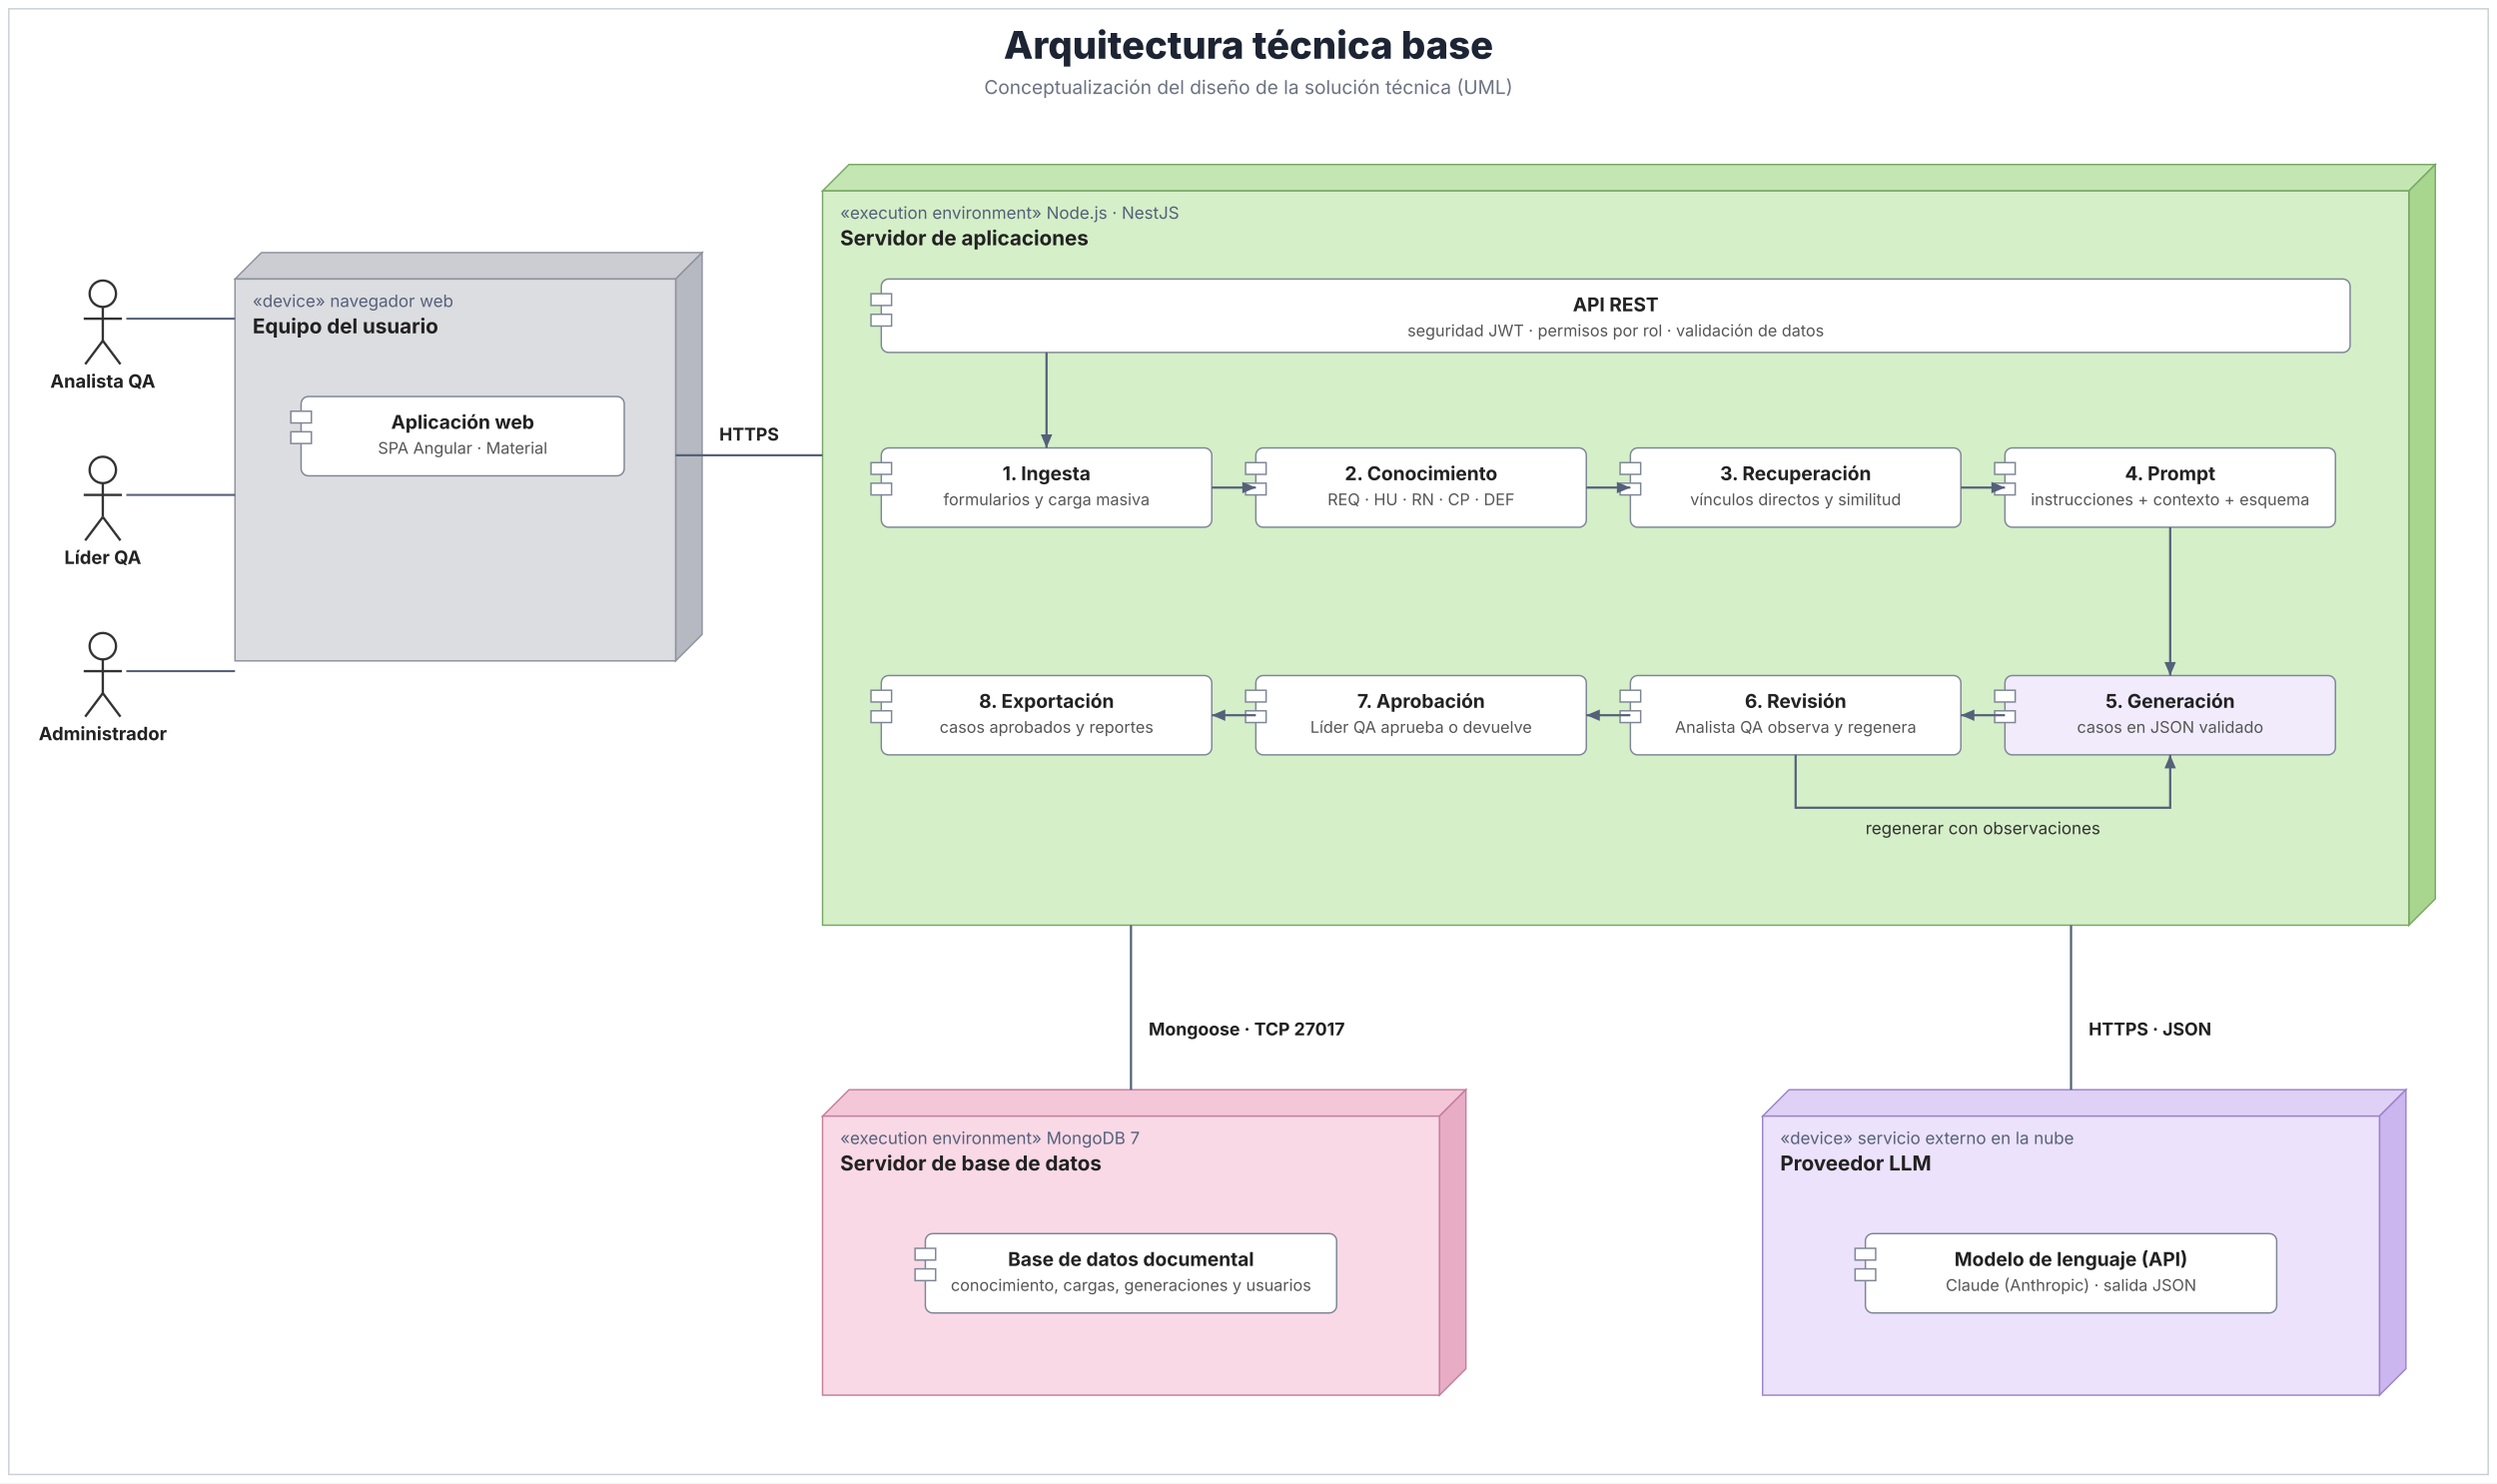
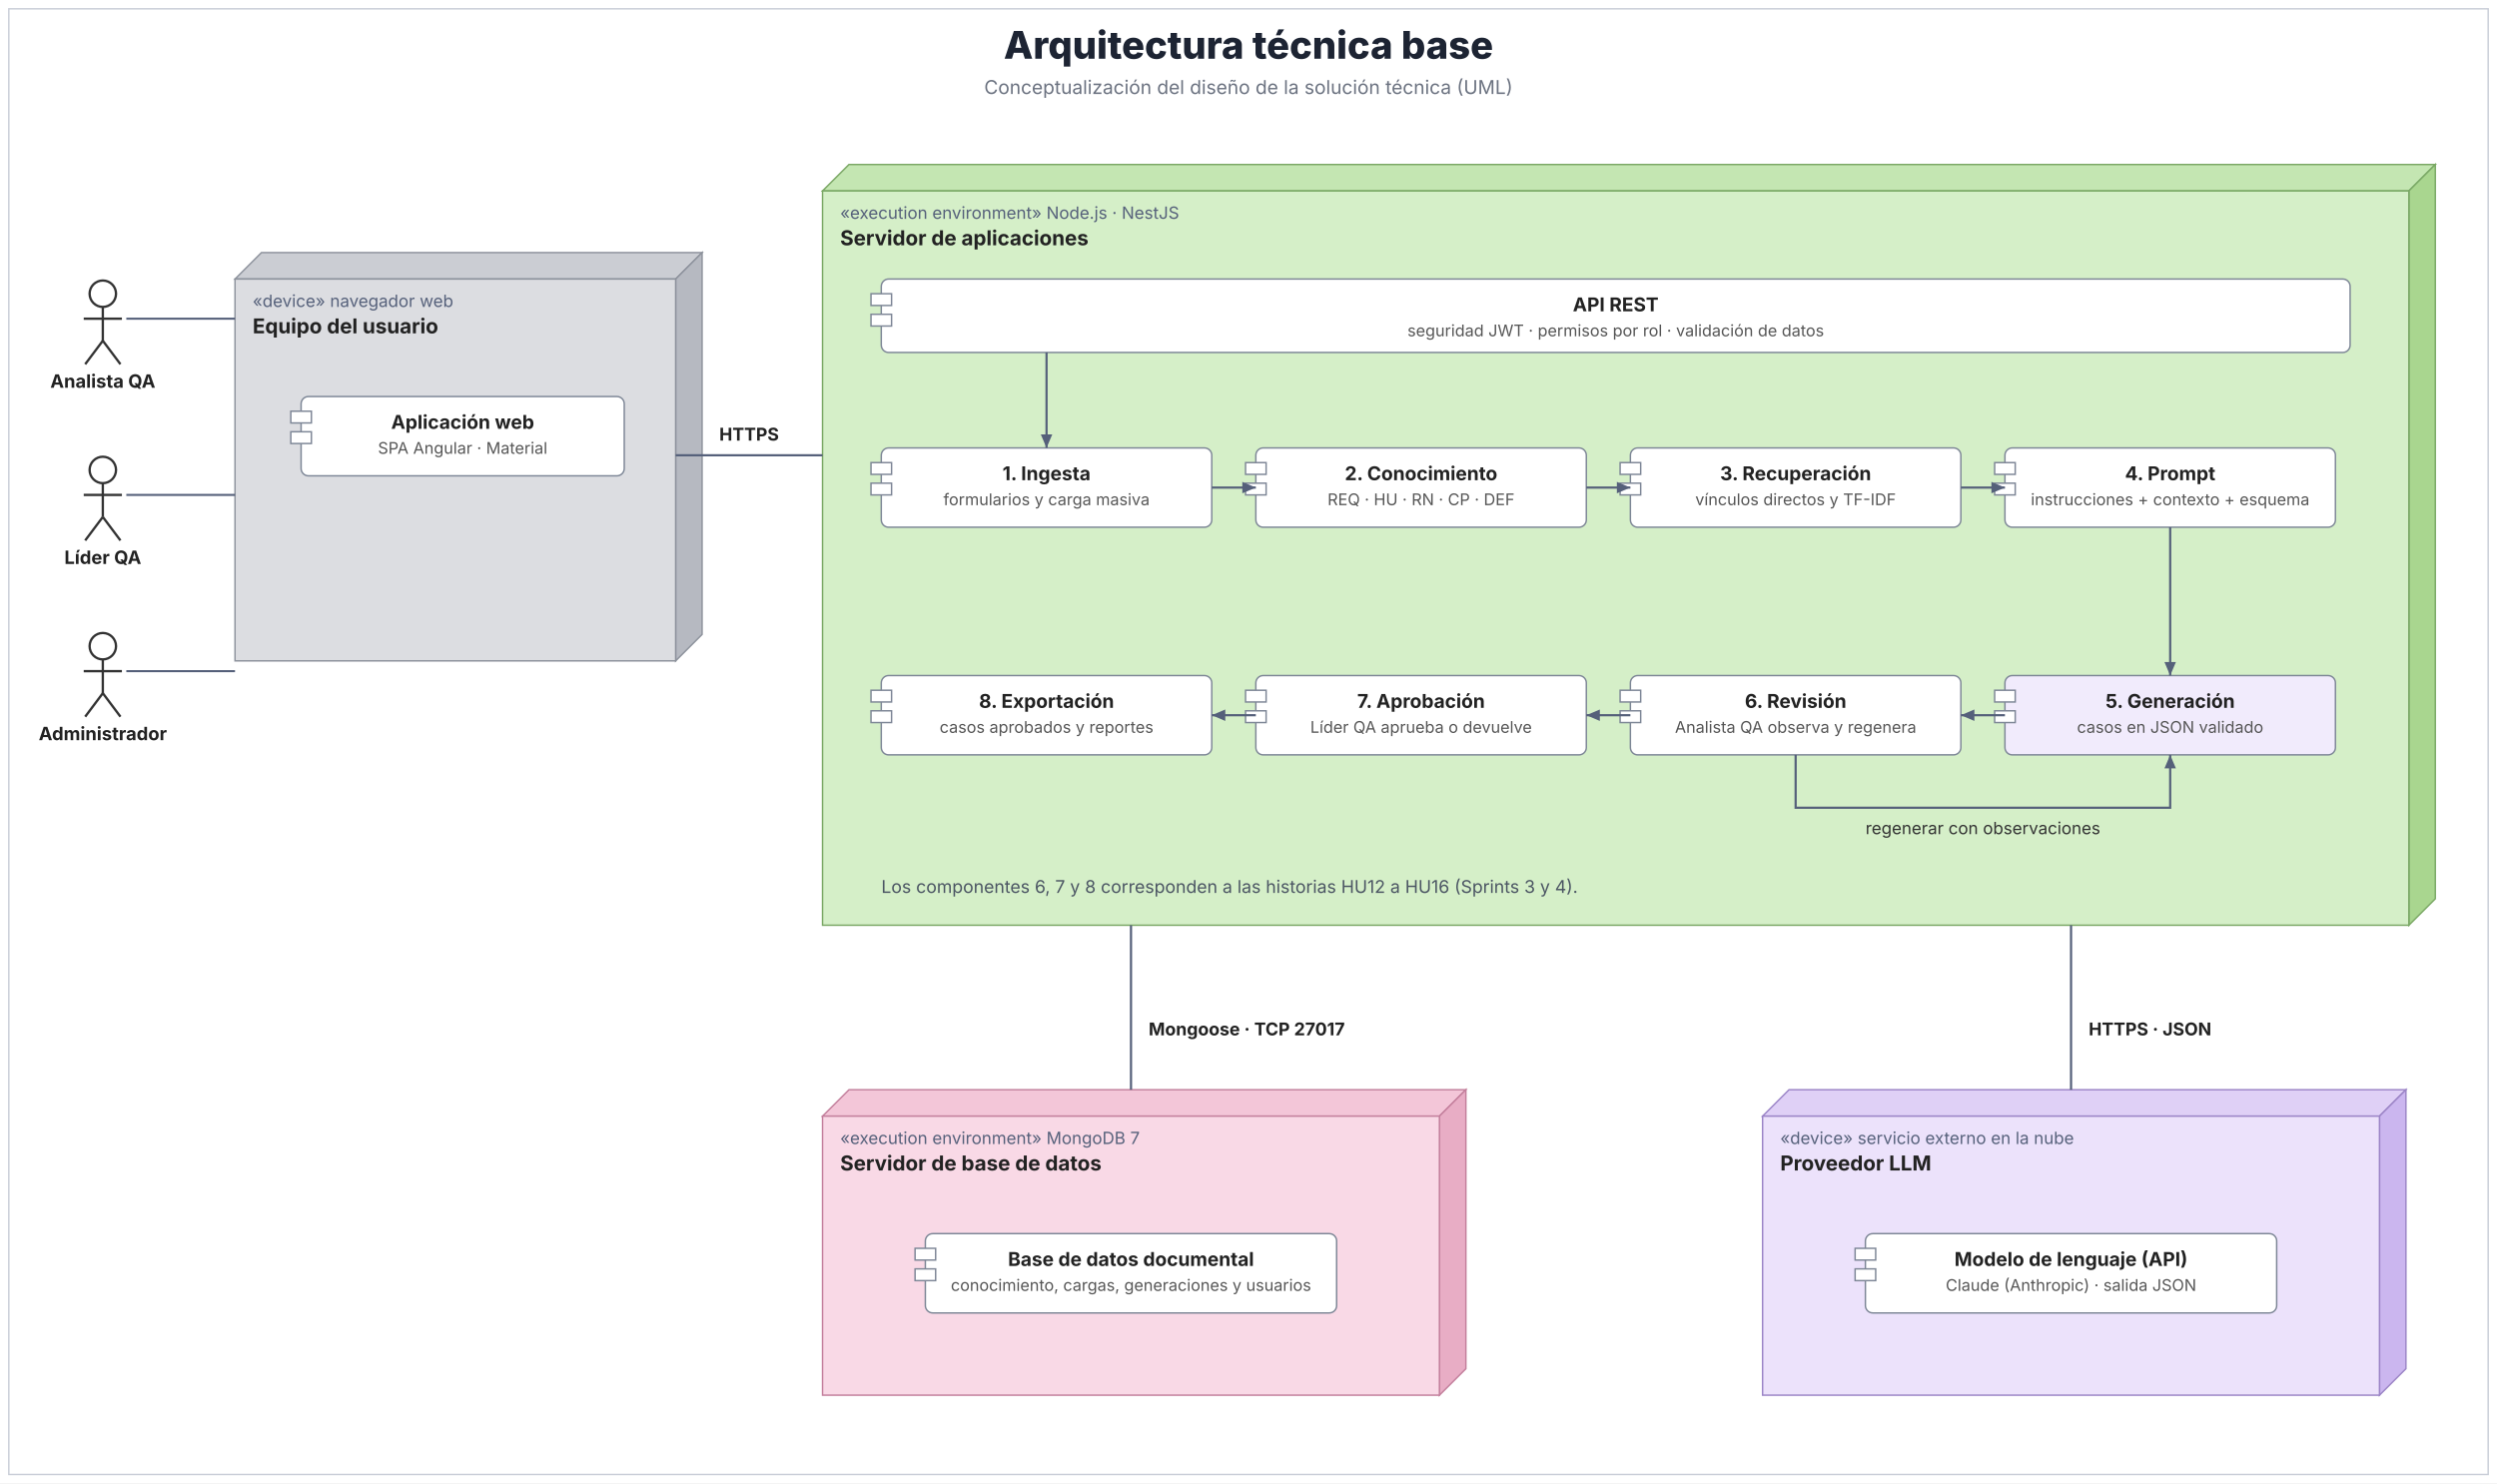
<svg xmlns="http://www.w3.org/2000/svg" width="1700" height="1010" viewBox="0 0 1700 1010" font-family="Inter, Segoe UI, Roboto, Helvetica, Arial, sans-serif">
  <rect width="1700" height="1010" fill="#fff" />
  <rect x="6" y="6" width="1688" height="998" fill="none" stroke="#c9ced8" />
  <text x="850.0" y="40" font-size="26" font-weight="800" fill="#1d2433" text-anchor="middle">Arquitectura técnica base</text>
  <text x="850.0" y="64" font-size="13" font-weight="400" fill="#6b7280" text-anchor="middle">Conceptualización del diseño de la solución técnica (UML)</text>
  <g stroke="#333" stroke-width="1.6" fill="none">
    <circle cx="70" cy="200" r="9" />
    <line x1="70" y1="209" x2="70" y2="232" />
    <line x1="57" y1="217" x2="83" y2="217" />
    <line x1="70" y1="232" x2="58" y2="248" />
    <line x1="70" y1="232" x2="82" y2="248" />
  </g>
  <text x="70" y="264" font-size="12.5" font-weight="700" fill="#222" text-anchor="middle">Analista QA</text>
  <g stroke="#333" stroke-width="1.6" fill="none">
    <circle cx="70" cy="320" r="9" />
    <line x1="70" y1="329" x2="70" y2="352" />
    <line x1="57" y1="337" x2="83" y2="337" />
    <line x1="70" y1="352" x2="58" y2="368" />
    <line x1="70" y1="352" x2="82" y2="368" />
  </g>
  <text x="70" y="384" font-size="12.5" font-weight="700" fill="#222" text-anchor="middle">Líder QA</text>
  <g stroke="#333" stroke-width="1.6" fill="none">
    <circle cx="70" cy="440" r="9" />
    <line x1="70" y1="449" x2="70" y2="472" />
    <line x1="57" y1="457" x2="83" y2="457" />
    <line x1="70" y1="472" x2="58" y2="488" />
    <line x1="70" y1="472" x2="82" y2="488" />
  </g>
  <text x="70" y="504" font-size="12.5" font-weight="700" fill="#222" text-anchor="middle">Administrador</text>
  <polygon points="160,190 178,172 478,172 460,190" fill="#cbcdd3" stroke="#8d929c" />
  <polygon points="460,190 478,172 478,432 460,450" fill="#b6b9c1" stroke="#8d929c" />
  <rect x="160" y="190" width="300" height="260" fill="#dcdde1" stroke="#8d929c" />
  <text x="172" y="209" font-size="11.5" font-weight="400" fill="#55607a" text-anchor="start">«device» navegador web</text>
  <text x="172" y="227" font-size="14" font-weight="700" fill="#222" text-anchor="start">Equipo del usuario</text>
  <rect x="205" y="270" width="220" height="54" rx="5" fill="#fff" stroke="#7d8696" />
  <rect x="198" y="280" width="14" height="8" fill="#fff" stroke="#7d8696" />
  <rect x="198" y="294" width="14" height="8" fill="#fff" stroke="#7d8696" />
  <text x="315.0" y="292" font-size="13" font-weight="700" fill="#222" text-anchor="middle">Aplicación web</text>
  <text x="315.0" y="309" font-size="11" font-weight="400" fill="#555" text-anchor="middle">SPA Angular · Material</text>
  <line x1="86" y1="217" x2="160" y2="217" stroke="#55607a" stroke-width="1.4" />
  <line x1="86" y1="337" x2="160" y2="337" stroke="#55607a" stroke-width="1.4" />
  <line x1="86" y1="457" x2="160" y2="457" stroke="#55607a" stroke-width="1.4" />
  <polygon points="560,130 578,112 1658,112 1640,130" fill="#c4e6b2" stroke="#7aa865" />
  <polygon points="1640,130 1658,112 1658,612 1640,630" fill="#a9d68f" stroke="#7aa865" />
  <rect x="560" y="130" width="1080" height="500" fill="#d5efc8" stroke="#7aa865" />
  <text x="572" y="149" font-size="11.5" font-weight="400" fill="#55607a" text-anchor="start">«execution environment» Node.js · NestJS</text>
  <text x="572" y="167" font-size="14" font-weight="700" fill="#222" text-anchor="start">Servidor de aplicaciones</text>
  <line x1="460" y1="310" x2="560" y2="310" stroke="#55607a" stroke-width="1.5" />
  <text x="510" y="300" font-size="12" font-weight="700" fill="#222" text-anchor="middle">HTTPS</text>
  <rect x="600" y="190" width="1000" height="50" rx="5" fill="#fff" stroke="#7d8696" />
  <rect x="593" y="200" width="14" height="8" fill="#fff" stroke="#7d8696" />
  <rect x="593" y="214" width="14" height="8" fill="#fff" stroke="#7d8696" />
  <text x="1100.0" y="212" font-size="13" font-weight="700" fill="#222" text-anchor="middle">API REST</text>
  <text x="1100.0" y="229" font-size="11" font-weight="400" fill="#555" text-anchor="middle">seguridad JWT · permisos por rol · validación de datos</text>
  <rect x="600" y="305" width="225" height="54" rx="5" fill="#fff" stroke="#7d8696" />
  <rect x="593" y="315" width="14" height="8" fill="#fff" stroke="#7d8696" />
  <rect x="593" y="329" width="14" height="8" fill="#fff" stroke="#7d8696" />
  <text x="712.5" y="327" font-size="13" font-weight="700" fill="#222" text-anchor="middle">1. Ingesta</text>
  <text x="712.5" y="344" font-size="11" font-weight="400" fill="#555" text-anchor="middle">formularios y carga masiva</text>
  <rect x="855" y="305" width="225" height="54" rx="5" fill="#fff" stroke="#7d8696" />
  <rect x="848" y="315" width="14" height="8" fill="#fff" stroke="#7d8696" />
  <rect x="848" y="329" width="14" height="8" fill="#fff" stroke="#7d8696" />
  <text x="967.5" y="327" font-size="13" font-weight="700" fill="#222" text-anchor="middle">2. Conocimiento</text>
  <text x="967.5" y="344" font-size="11" font-weight="400" fill="#555" text-anchor="middle">REQ · HU · RN · CP · DEF</text>
  <rect x="1110" y="305" width="225" height="54" rx="5" fill="#fff" stroke="#7d8696" />
  <rect x="1103" y="315" width="14" height="8" fill="#fff" stroke="#7d8696" />
  <rect x="1103" y="329" width="14" height="8" fill="#fff" stroke="#7d8696" />
  <text x="1222.5" y="327" font-size="13" font-weight="700" fill="#222" text-anchor="middle">3. Recuperación</text>
-   <text x="1222.5" y="344" font-size="11" font-weight="400" fill="#555" text-anchor="middle">vínculos directos y similitud</text>
+   <text x="1222.5" y="344" font-size="11" font-weight="400" fill="#555" text-anchor="middle">vínculos directos y TF-IDF</text>
  <rect x="1365" y="305" width="225" height="54" rx="5" fill="#fff" stroke="#7d8696" />
  <rect x="1358" y="315" width="14" height="8" fill="#fff" stroke="#7d8696" />
  <rect x="1358" y="329" width="14" height="8" fill="#fff" stroke="#7d8696" />
  <text x="1477.5" y="327" font-size="13" font-weight="700" fill="#222" text-anchor="middle">4. Prompt</text>
  <text x="1477.5" y="344" font-size="11" font-weight="400" fill="#555" text-anchor="middle">instrucciones + contexto + esquema</text>
  <rect x="600" y="460" width="225" height="54" rx="5" fill="#fff" stroke="#7d8696" />
  <rect x="593" y="470" width="14" height="8" fill="#fff" stroke="#7d8696" />
  <rect x="593" y="484" width="14" height="8" fill="#fff" stroke="#7d8696" />
  <text x="712.5" y="482" font-size="13" font-weight="700" fill="#222" text-anchor="middle">8. Exportación</text>
  <text x="712.5" y="499" font-size="11" font-weight="400" fill="#555" text-anchor="middle">casos aprobados y reportes</text>
  <rect x="855" y="460" width="225" height="54" rx="5" fill="#fff" stroke="#7d8696" />
  <rect x="848" y="470" width="14" height="8" fill="#fff" stroke="#7d8696" />
  <rect x="848" y="484" width="14" height="8" fill="#fff" stroke="#7d8696" />
  <text x="967.5" y="482" font-size="13" font-weight="700" fill="#222" text-anchor="middle">7. Aprobación</text>
  <text x="967.5" y="499" font-size="11" font-weight="400" fill="#555" text-anchor="middle">Líder QA aprueba o devuelve</text>
  <rect x="1110" y="460" width="225" height="54" rx="5" fill="#fff" stroke="#7d8696" />
  <rect x="1103" y="470" width="14" height="8" fill="#fff" stroke="#7d8696" />
  <rect x="1103" y="484" width="14" height="8" fill="#fff" stroke="#7d8696" />
  <text x="1222.5" y="482" font-size="13" font-weight="700" fill="#222" text-anchor="middle">6. Revisión</text>
  <text x="1222.5" y="499" font-size="11" font-weight="400" fill="#555" text-anchor="middle">Analista QA observa y regenera</text>
  <rect x="1365" y="460" width="225" height="54" rx="5" fill="#f1ebfc" stroke="#7d8696" />
  <rect x="1358" y="470" width="14" height="8" fill="#fff" stroke="#7d8696" />
  <rect x="1358" y="484" width="14" height="8" fill="#fff" stroke="#7d8696" />
  <text x="1477.5" y="482" font-size="13" font-weight="700" fill="#222" text-anchor="middle">5. Generación</text>
  <text x="1477.5" y="499" font-size="11" font-weight="400" fill="#555" text-anchor="middle">casos en JSON validado</text>
  <path d="M712.5 240 L712.5 305" fill="none" stroke="#55607a" stroke-width="1.5" />
  <polygon points="712.5,305.0 708.6,295.8 716.4,295.8" fill="#55607a" />
  <path d="M825 332.0 L855 332.0" fill="none" stroke="#55607a" stroke-width="1.5" />
  <polygon points="855.0,332.0 845.8,335.9 845.8,328.1" fill="#55607a" />
  <path d="M1080 332.0 L1110 332.0" fill="none" stroke="#55607a" stroke-width="1.5" />
  <polygon points="1110.0,332.0 1100.8,335.9 1100.8,328.1" fill="#55607a" />
  <path d="M1335 332.0 L1365 332.0" fill="none" stroke="#55607a" stroke-width="1.5" />
  <polygon points="1365.0,332.0 1355.8,335.9 1355.8,328.1" fill="#55607a" />
  <path d="M1477.5 359 L1477.5 460" fill="none" stroke="#55607a" stroke-width="1.5" />
  <polygon points="1477.5,460.0 1473.6,450.8 1481.4,450.8" fill="#55607a" />
  <path d="M1365 487.0 L1335 487.0" fill="none" stroke="#55607a" stroke-width="1.5" />
  <polygon points="1335.0,487.0 1344.2,483.1 1344.2,490.9" fill="#55607a" />
  <path d="M1110 487.0 L1080 487.0" fill="none" stroke="#55607a" stroke-width="1.5" />
  <polygon points="1080.0,487.0 1089.2,483.1 1089.2,490.9" fill="#55607a" />
  <path d="M855 487.0 L825 487.0" fill="none" stroke="#55607a" stroke-width="1.5" />
  <polygon points="825.0,487.0 834.2,483.1 834.2,490.9" fill="#55607a" />
  <path d="M1222.5 514 L1222.5 550 L1477.5 550 L1477.5 514" fill="none" stroke="#55607a" stroke-width="1.5" />
  <polygon points="1477.5,514.0 1481.4,523.2 1473.6,523.2" fill="#55607a" />
  <text x="1350.0" y="568" font-size="11.5" font-weight="400" fill="#333" text-anchor="middle">regenerar con observaciones</text>
+   <text x="600" y="608" font-size="12" font-weight="400" fill="#4b5563" text-anchor="start">Los componentes 6, 7 y 8 corresponden a las historias HU12 a HU16 (Sprints 3 y 4).</text>
  <polygon points="560,760 578,742 998,742 980,760" fill="#f3c6d8" stroke="#c37f9c" />
  <polygon points="980,760 998,742 998,932 980,950" fill="#e8adc5" stroke="#c37f9c" />
  <rect x="560" y="760" width="420" height="190" fill="#f9d9e6" stroke="#c37f9c" />
  <text x="572" y="779" font-size="11.5" font-weight="400" fill="#55607a" text-anchor="start">«execution environment» MongoDB 7</text>
  <text x="572" y="797" font-size="14" font-weight="700" fill="#222" text-anchor="start">Servidor de base de datos</text>
  <rect x="630" y="840" width="280" height="54" rx="5" fill="#fff" stroke="#7d8696" />
  <rect x="623" y="850" width="14" height="8" fill="#fff" stroke="#7d8696" />
  <rect x="623" y="864" width="14" height="8" fill="#fff" stroke="#7d8696" />
  <text x="770.0" y="862" font-size="13" font-weight="700" fill="#222" text-anchor="middle">Base de datos documental</text>
  <text x="770.0" y="879" font-size="11" font-weight="400" fill="#555" text-anchor="middle">conocimiento, cargas, generaciones y usuarios</text>
  <line x1="770" y1="630" x2="770" y2="742" stroke="#55607a" stroke-width="1.5" />
  <text x="782" y="705" font-size="12" font-weight="700" fill="#222" text-anchor="start">Mongoose · TCP 27017</text>
  <polygon points="1200,760 1218,742 1638,742 1620,760" fill="#dfd0f6" stroke="#9b84c6" />
  <polygon points="1620,760 1638,742 1638,932 1620,950" fill="#cbb6ef" stroke="#9b84c6" />
  <rect x="1200" y="760" width="420" height="190" fill="#ece2fb" stroke="#9b84c6" />
  <text x="1212" y="779" font-size="11.5" font-weight="400" fill="#55607a" text-anchor="start">«device» servicio externo en la nube</text>
  <text x="1212" y="797" font-size="14" font-weight="700" fill="#222" text-anchor="start">Proveedor LLM</text>
  <rect x="1270" y="840" width="280" height="54" rx="5" fill="#fff" stroke="#7d8696" />
  <rect x="1263" y="850" width="14" height="8" fill="#fff" stroke="#7d8696" />
  <rect x="1263" y="864" width="14" height="8" fill="#fff" stroke="#7d8696" />
  <text x="1410.0" y="862" font-size="13" font-weight="700" fill="#222" text-anchor="middle">Modelo de lenguaje (API)</text>
  <text x="1410.0" y="879" font-size="11" font-weight="400" fill="#555" text-anchor="middle">Claude (Anthropic) · salida JSON</text>
  <line x1="1410" y1="630" x2="1410" y2="742" stroke="#55607a" stroke-width="1.5" />
  <text x="1422" y="705" font-size="12" font-weight="700" fill="#222" text-anchor="start">HTTPS · JSON</text>
</svg>
